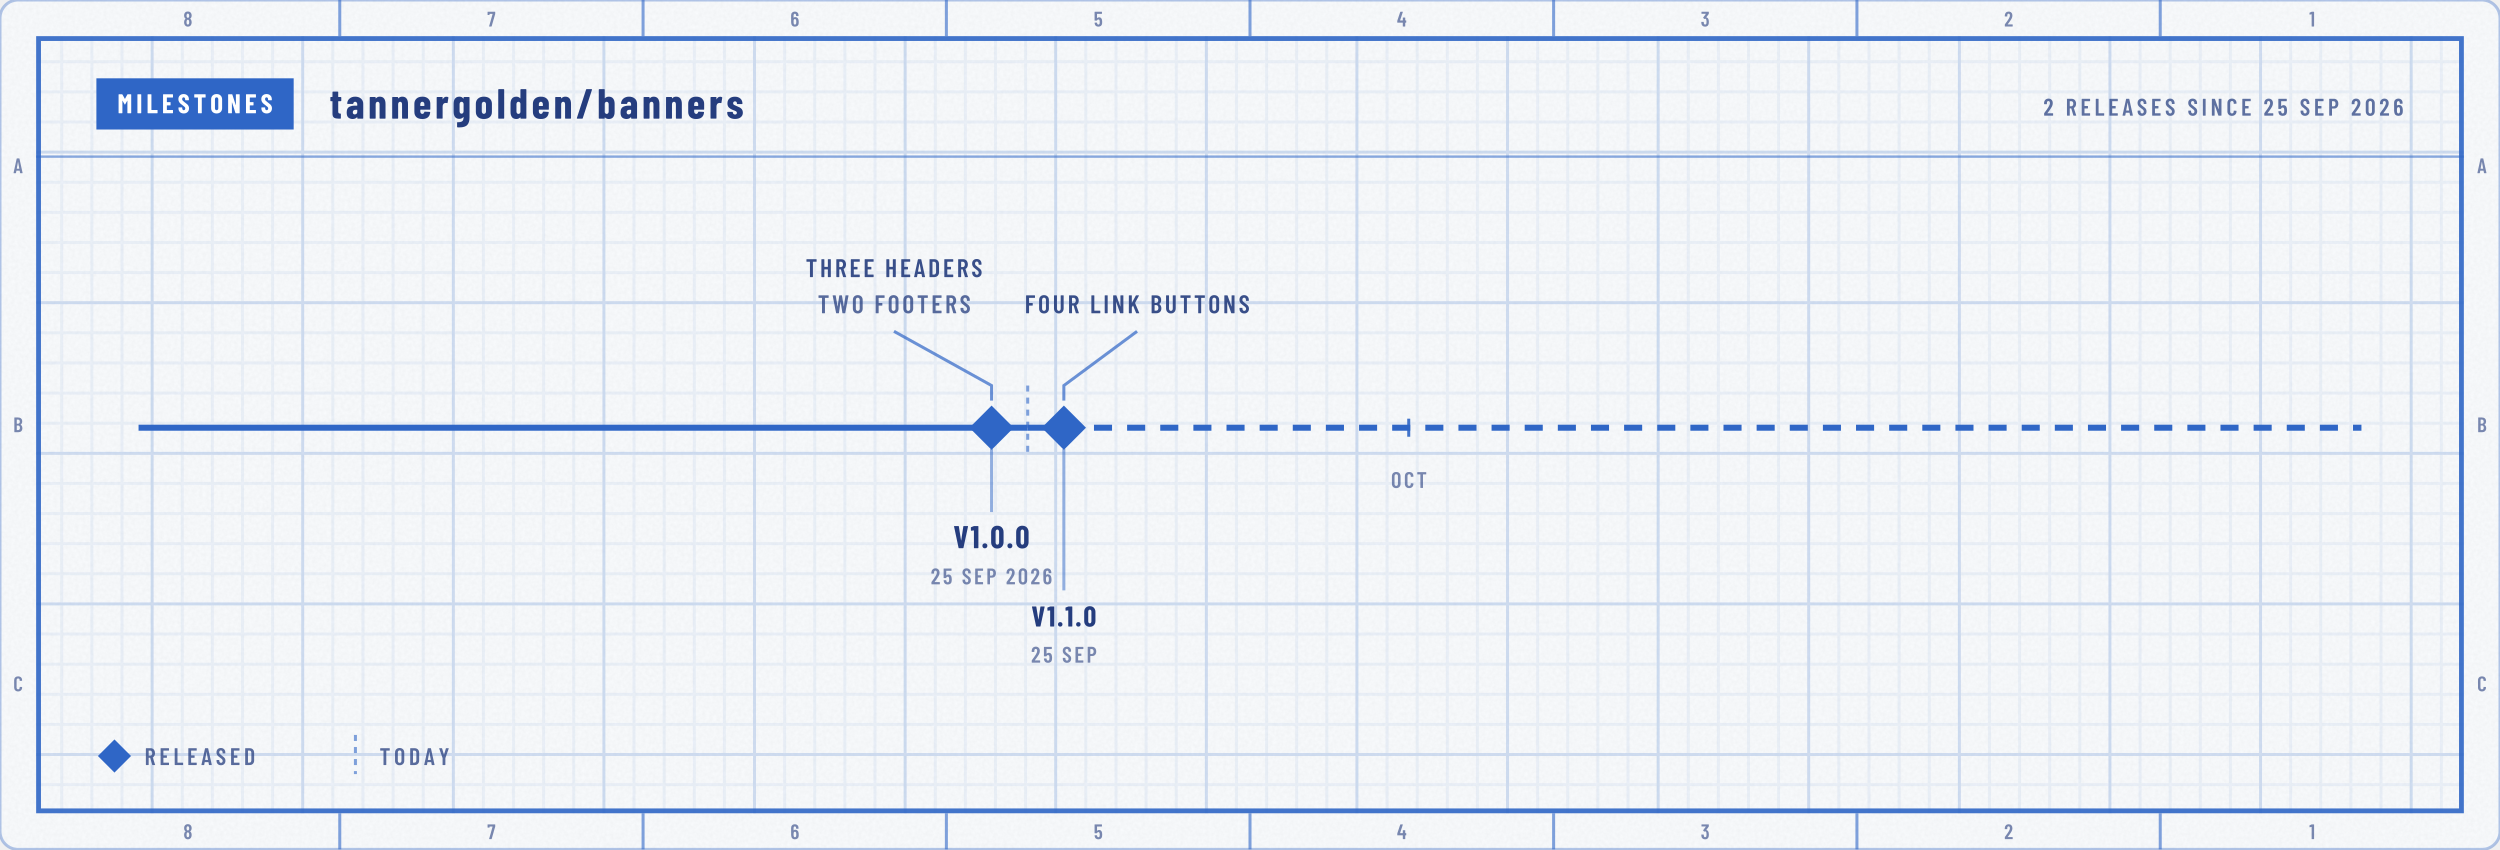
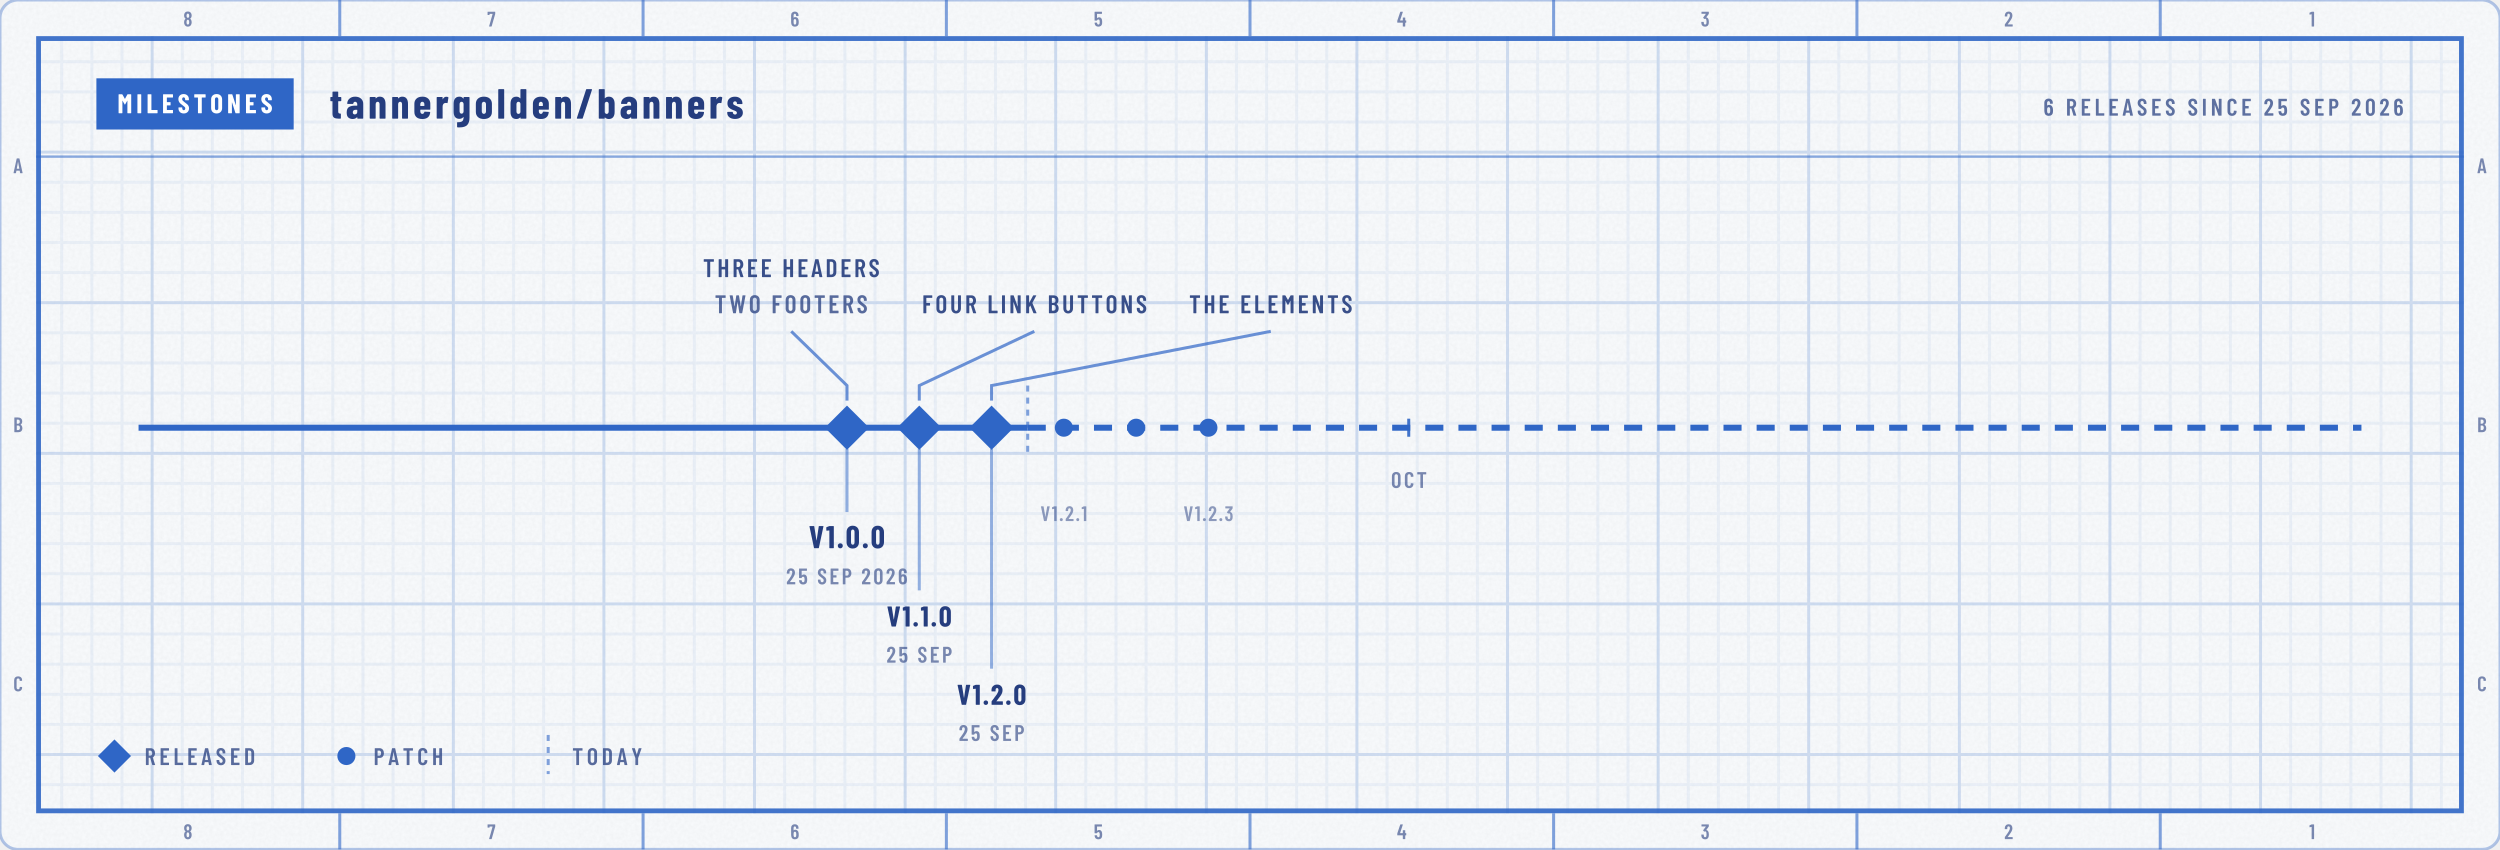
<svg xmlns="http://www.w3.org/2000/svg" width="830" height="282" viewBox="0 0 830 282" role="img" aria-labelledby="t d">
  <defs>
    <clipPath id="kc1">
      <rect x="0" y="0" width="830" height="282" rx="6" />
    </clipPath>
    <filter id="kn2" x="0" y="0" width="100%" height="100%">
      <feTurbulence type="fractalNoise" baseFrequency=".85" numOctaves="2" stitchTiles="stitch" />
      <feColorMatrix values="0 0 0 0 0 0 0 0 0 0 0 0 0 0 0 0 0 0 0.035 0" />
    </filter>
    <pattern id="kp3" width="10" height="10" patternUnits="userSpaceOnUse">
      <path d="M10 .5H.5V10" fill="none" stroke="#2F66C6" stroke-opacity="0.07" />
    </pattern>
    <pattern id="kp4" width="50" height="50" patternUnits="userSpaceOnUse">
      <path d="M50 .5H.5V50" fill="none" stroke="#2F66C6" stroke-opacity="0.14" />
    </pattern>
    <clipPath id="kc5">
      <rect x="12" y="12" width="806" height="258" />
    </clipPath>
+     <path id="m46" d="M35 69Q35 100 55 120Q75 140 106 140Q137 140 156 120Q176 100 176 69Q176 38 156 18Q136 -2 106 -2Q75 -2 55 18Q35 38 35 69Z" />
    <path id="m48" d="M38 183V517Q38 604 89 658Q140 711 224 711Q309 711 360 658Q412 604 412 517V183Q412 96 360 42Q309 -11 224 -11Q140 -11 89 42Q38 96 38 183ZM296 176V524Q296 563 276 586Q257 610 224 610Q192 610 173 586Q154 563 154 524V176Q154 137 173 114Q192 90 224 90Q257 90 276 114Q296 137 296 176Z" />
    <path id="m49" d="M122 700H218Q223 700 226 696Q230 693 230 688V12Q230 7 226 4Q223 0 218 0H126Q121 0 118 4Q114 7 114 12V576Q114 578 112 580Q111 582 109 581L27 565H24Q13 565 13 576L10 643Q10 653 18 657L107 697Q114 700 122 700Z" />
    <path id="m50" d="M173 100H392Q397 100 400 96Q404 93 404 88V12Q404 7 400 4Q397 0 392 0H43Q38 0 34 4Q31 7 31 12V92Q31 101 36 107L75 160Q114 212 152 266Q189 320 215 363Q273 459 273 522Q273 562 256 585Q238 608 209 608Q180 608 163 586Q146 563 147 526V487Q147 482 144 478Q140 475 135 475H41Q36 475 32 478Q29 482 29 487V530Q33 610 84 659Q134 708 214 708Q293 708 342 656Q390 605 390 521Q390 471 373 422Q356 373 319 317Q294 277 260 229Q225 181 214 166Q184 126 170 106Q168 104 169 102Q170 100 173 100Z" />
    <path id="m51" d="M387 218Q387 169 380 134Q368 66 326 29Q283 -8 210 -8Q134 -8 86 32Q38 73 32 143Q30 165 28 207Q28 219 40 219H132Q144 219 144 207Q146 173 148 156Q153 125 169 108Q185 92 210 92Q234 92 250 108Q266 123 271 152Q276 182 276 230Q276 281 269 315Q263 341 248 355Q233 369 210 369Q195 369 183 360Q177 356 174 356Q172 356 166 360L119 408Q115 412 115 417Q115 421 118 425L243 595Q245 597 244 599Q242 601 239 601H49Q44 601 40 604Q37 608 37 613V688Q37 693 40 696Q44 700 49 700H373Q378 700 382 696Q385 693 385 688V609Q385 602 380 594L266 438Q262 432 268 431Q309 426 338 392Q368 358 378 307Q387 267 387 218Z" />
    <path id="m52" d="M443 275V194Q443 189 440 186Q436 182 431 182H401Q396 182 396 177V12Q396 7 392 4Q389 0 384 0H292Q287 0 284 4Q280 7 280 12V177Q280 182 275 182H29Q24 182 20 186Q17 189 17 194V259Q17 268 19 274L158 690Q161 700 171 700H271Q277 700 280 696Q283 693 281 686L153 293Q152 287 157 287H275Q280 287 280 292V412Q280 417 284 420Q287 424 292 424H384Q389 424 392 420Q396 417 396 412V292Q396 287 401 287H431Q436 287 440 284Q443 280 443 275Z" />
    <path id="m53" d="M400 216Q400 175 396 146Q391 72 344 32Q297 -8 219 -8Q145 -8 99 30Q53 68 43 144L40 172Q40 184 52 184H144Q156 184 157 172Q157 166 159 154Q171 92 219 92Q244 92 260 108Q275 124 280 153Q284 178 284 217Q284 254 278 281Q273 307 258 322Q242 336 219 336Q171 336 157 290Q154 279 144 279H51Q46 279 42 282Q39 286 39 291V688Q39 693 42 696Q46 700 51 700H377Q382 700 386 696Q389 693 389 688V612Q389 607 386 604Q382 600 377 600H160Q155 600 155 595V400Q155 397 157 396Q159 396 161 398Q178 416 202 426Q227 437 254 437Q314 437 350 398Q387 360 394 290Q400 259 400 216Z" />
    <path id="m54" d="M401 216Q401 193 399 151Q394 75 346 34Q299 -8 221 -8Q147 -8 101 30Q55 69 46 144Q40 171 40 207L39 532Q39 613 88 660Q138 708 219 708Q295 708 343 660Q391 612 391 532V507Q391 502 388 498Q384 495 379 495H287Q282 495 278 498Q275 502 275 507V526Q275 560 258 582Q242 605 219 605Q191 605 174 583Q156 561 156 526V423Q156 420 158 419Q160 418 162 420Q191 447 234 447Q303 447 346 403Q389 359 396 286Q401 253 401 216ZM284 224Q284 250 279 295Q267 353 220 353Q196 353 180 338Q165 322 160 292Q156 257 156 224Q156 195 159 157Q164 125 180 108Q195 91 220 91Q245 91 260 109Q276 127 281 160Q284 196 284 224Z" />
    <path id="m55" d="M90 13 255 594Q257 600 251 600H116Q111 600 111 595V559Q111 554 108 550Q104 547 99 547H28Q23 547 20 550Q16 554 16 559L17 688Q17 693 20 696Q24 700 29 700H368Q373 700 376 696Q380 693 380 688V607Q380 603 378 593L211 10Q208 0 197 0H100Q87 0 90 13Z" />
    <path id="m56" d="M325 364Q358 345 375 306Q396 259 396 200Q396 147 380 107Q360 53 318 22Q275 -8 216 -8Q158 -8 116 22Q73 52 53 106Q38 148 38 200Q38 259 56 301Q71 341 109 363Q113 366 109 369Q76 390 58 427Q38 470 38 523Q38 581 58 620Q78 664 120 688Q161 712 216 712Q270 712 312 688Q353 665 374 621Q396 579 396 523Q396 471 376 429Q358 392 325 371Q319 367 325 364ZM159 559Q152 541 152 513Q152 483 162 456Q169 435 183 423Q197 411 216 411Q237 411 252 424Q266 436 273 459Q281 483 281 513Q281 547 271 568Q264 589 250 600Q236 612 216 612Q198 612 184 602Q171 591 164 573ZM281 206Q281 244 272 271Q266 295 252 308Q237 322 216 322Q195 322 180 308Q166 294 160 268Q152 242 152 208Q152 177 158 151Q163 123 178 108Q194 92 216 92Q239 92 255 108Q271 124 276 153Q281 180 281 206Z" />
    <path id="m65" d="M325 11 306 116Q306 121 300 121H154Q148 121 148 116L129 11Q128 0 116 0H25Q11 0 14 13L162 689Q164 700 175 700H281Q292 700 294 689L442 13V9Q442 0 431 0H338Q326 0 325 11ZM171 212H282Q288 212 287 217L229 533Q228 536 226 536Q224 536 223 533L166 217Q165 212 171 212Z" />
    <path id="m66" d="M242 0H66Q61 0 58 4Q54 7 54 12V688Q54 693 58 696Q61 700 66 700H224Q319 700 373 652Q427 604 427 512Q427 409 354 365Q349 362 352 359Q391 334 413 292Q435 250 435 192Q435 100 382 50Q328 0 242 0ZM170 595V409Q170 404 175 404H226Q267 404 290 429Q313 454 313 500Q313 548 290 574Q267 600 226 600H175Q170 600 170 595ZM319 208Q319 260 296 290Q273 319 233 319H175Q170 319 170 314V106Q170 101 175 101H233Q273 101 296 129Q319 157 319 208Z" />
    <path id="m67" d="M42 180V521Q42 607 94 658Q145 708 230 708Q316 708 368 658Q420 607 420 521V509Q420 504 416 500Q413 496 408 496L315 492Q303 492 303 504V529Q303 564 283 586Q263 608 230 608Q198 608 178 586Q158 564 158 529V171Q158 136 178 114Q198 92 230 92Q263 92 283 114Q303 136 303 171V196Q303 201 306 204Q310 208 315 208L408 204Q413 204 416 200Q420 197 420 192V180Q420 95 368 44Q316 -8 230 -8Q145 -8 94 44Q42 95 42 180Z" />
    <path id="m68" d="M54 12V688Q54 693 58 696Q61 700 66 700H237Q323 700 374 648Q426 596 426 509V191Q426 104 374 52Q323 0 237 0H66Q61 0 58 4Q54 7 54 12ZM175 100 235 101Q268 101 288 128Q309 154 310 198V502Q310 547 290 574Q269 600 234 600H175Q170 600 170 595V105Q170 100 175 100Z" />
    <path id="m69" d="M391 600H175Q170 600 170 595V406Q170 401 175 401H303Q308 401 312 398Q315 394 315 389V312Q315 307 312 304Q308 300 303 300H175Q170 300 170 295V105Q170 100 175 100H391Q396 100 400 96Q403 93 403 88V12Q403 7 400 4Q396 0 391 0H66Q61 0 58 4Q54 7 54 12V688Q54 693 58 696Q61 700 66 700H391Q396 700 400 696Q403 693 403 688V612Q403 607 400 604Q396 600 391 600Z" />
    <path id="m70" d="M390 600H175Q170 600 170 595V406Q170 401 175 401H302Q307 401 310 398Q314 394 314 389V312Q314 307 310 304Q307 300 302 300H175Q170 300 170 295V12Q170 7 166 4Q163 0 158 0H66Q61 0 58 4Q54 7 54 12V688Q54 693 58 696Q61 700 66 700H390Q395 700 398 696Q402 693 402 688V612Q402 607 398 604Q395 600 390 600Z" />
    <path id="m72" d="M319 700H411Q416 700 420 696Q423 693 423 688V12Q423 7 420 4Q416 0 411 0H319Q314 0 310 4Q307 7 307 12V295Q307 300 302 300H175Q170 300 170 295V12Q170 7 166 4Q163 0 158 0H66Q61 0 58 4Q54 7 54 12V688Q54 693 58 696Q61 700 66 700H158Q163 700 166 696Q170 693 170 688V406Q170 401 175 401H302Q307 401 307 406V688Q307 693 310 696Q314 700 319 700Z" />
    <path id="m73" d="M54 12V688Q54 693 58 696Q61 700 66 700H158Q163 700 166 696Q170 693 170 688V12Q170 7 166 4Q163 0 158 0H66Q61 0 58 4Q54 7 54 12Z" />
    <path id="m75" d="M54 12V688Q54 693 58 696Q61 700 66 700H158Q163 700 166 696Q170 693 170 688V412Q170 408 172 408Q174 407 176 410L326 691Q331 700 341 700H440Q447 700 449 696Q451 692 448 686L298 405Q297 401 297 399L459 14Q460 12 460 8Q460 0 450 0H351Q340 0 337 9L219 298Q218 301 216 300Q214 300 212 298L172 231Q170 227 170 225V12Q170 7 166 4Q163 0 158 0H66Q61 0 58 4Q54 7 54 12Z" />
    <path id="m76" d="M54 12V688Q54 693 58 696Q61 700 66 700H158Q163 700 166 696Q170 693 170 688V105Q170 100 175 100H391Q396 100 400 96Q403 93 403 88V12Q403 7 400 4Q396 0 391 0H66Q61 0 58 4Q54 7 54 12Z" />
+     <path id="m77" d="M383 700H475Q480 700 484 696Q487 693 487 688V12Q487 7 484 4Q480 0 475 0H383Q378 0 374 4Q371 7 371 12V484Q371 488 369 488Q367 488 365 485L278 327Q273 319 269 319Q265 319 260 327L173 485Q171 488 169 488Q167 488 167 484V12Q167 7 164 4Q160 0 155 0H63Q58 0 54 4Q51 7 51 12V688Q51 693 54 696Q58 700 63 700H155Q165 700 170 692L267 521Q270 517 273 521L368 692Q373 700 383 700Z" />
    <path id="m78" d="M350 700H441Q446 700 450 696Q453 693 453 688V12Q453 7 450 4Q446 0 441 0H336Q326 0 323 10L174 434Q173 437 170 436Q168 436 168 433L169 12Q169 7 166 4Q162 0 157 0H66Q61 0 58 4Q54 7 54 12V688Q54 693 58 696Q61 700 66 700H169Q179 700 182 690L332 269Q333 266 336 266Q338 267 338 270V688Q338 693 342 696Q345 700 350 700Z" />
    <path id="m79" d="M42 182V518Q42 604 94 656Q147 708 233 708Q319 708 372 656Q425 604 425 518V182Q425 96 372 44Q319 -8 233 -8Q147 -8 94 44Q42 96 42 182ZM309 177V523Q309 561 288 584Q267 608 233 608Q199 608 178 584Q158 561 158 523V177Q158 139 178 116Q199 92 233 92Q267 92 288 116Q309 139 309 177Z" />
    <path id="m80" d="M432 495Q432 405 384 350Q337 295 259 295H174Q169 295 169 290V12Q169 7 166 4Q162 0 157 0H65Q60 0 56 4Q53 7 53 12V689Q53 694 56 698Q60 701 65 701H253Q306 701 346 675Q387 649 410 602Q432 555 432 495ZM316 492Q316 542 294 572Q271 601 234 601H174Q169 601 169 596V391Q169 386 174 386H234Q271 386 294 414Q316 443 316 492Z" />
    <path id="m82" d="M318 10 233 297Q231 301 228 301H175Q170 301 170 296V12Q170 7 166 4Q163 0 158 0H66Q61 0 58 4Q54 7 54 12V688Q54 693 58 696Q61 700 66 700H254Q307 700 348 674Q388 649 410 602Q433 556 433 496Q433 434 409 389Q385 344 342 321Q338 320 339 315L437 14Q438 12 438 9Q438 0 427 0H331Q321 0 318 10ZM170 595V396Q170 391 175 391H236Q272 391 294 419Q317 447 317 495Q317 543 294 572Q272 600 236 600H175Q170 600 170 595Z" />
    <path id="m83" d="M34 173V199Q34 204 38 208Q41 211 46 211H137Q142 211 146 208Q149 204 149 199V179Q149 140 168 116Q188 92 219 92Q250 92 270 114Q290 137 290 174Q290 200 279 219Q268 238 248 255Q228 272 184 304Q134 340 104 368Q73 396 52 436Q32 475 32 527Q32 610 82 659Q132 708 214 708Q297 708 348 656Q399 605 399 520V496Q399 491 396 488Q392 484 387 484H297Q292 484 288 488Q285 491 285 496V522Q285 561 266 584Q246 608 214 608Q184 608 165 586Q146 565 146 527Q146 491 166 466Q187 441 247 397Q308 352 339 324Q370 295 387 261Q404 227 404 180Q404 95 353 44Q302 -8 219 -8Q136 -8 85 42Q34 92 34 173Z" />
    <path id="m84" d="M425 688V612Q425 607 422 604Q418 600 413 600H286Q281 600 281 595V12Q281 7 278 4Q274 0 269 0H177Q172 0 168 4Q165 7 165 12V595Q165 600 160 600H40Q35 600 32 604Q28 607 28 612V688Q28 693 32 696Q35 700 40 700H413Q418 700 422 696Q425 693 425 688Z" />
    <path id="m85" d="M50 194V688Q50 693 54 696Q57 700 62 700H154Q159 700 162 696Q166 693 166 688V182Q166 142 186 117Q206 92 239 92Q272 92 292 117Q312 142 312 182V688Q312 693 316 696Q319 700 324 700H416Q421 700 424 696Q428 693 428 688V194Q428 103 376 48Q324 -8 239 -8Q153 -8 102 48Q50 103 50 194Z" />
+     <path id="m86" d="M171 11 28 687 27 691Q27 700 38 700H139Q151 700 152 689L235 208Q236 205 238 205Q240 205 241 208L322 689Q323 700 335 700H433Q446 700 443 687L299 11Q297 0 286 0H184Q173 0 171 11Z" />
    <path id="m87" d="M157 11 24 687 23 691Q23 700 34 700H130Q142 700 143 689L213 272Q214 269 216 269Q218 269 219 272L282 689Q283 700 295 700H375Q387 700 388 689L456 272Q457 269 459 269Q461 269 462 272L525 689Q526 700 538 700H631Q644 700 642 687L515 11Q514 0 502 0H417Q405 0 404 11L337 436Q336 440 334 440Q332 440 331 436L269 11Q268 0 256 0H170Q158 0 157 11Z" />
    <path id="m89" d="M170 13V286L169 292L30 686Q29 688 29 691Q29 700 40 700H136Q147 700 150 690L225 433Q226 430 228 430Q230 430 231 433L306 690Q309 700 320 700H416Q422 700 425 696Q428 693 426 686L287 292L286 286V13Q286 8 282 4Q279 1 274 1H182Q177 1 174 4Q170 8 170 13Z" />
    <path id="n46" d="M33 75Q33 110 55 132Q77 154 112 154Q147 154 169 132Q191 110 191 75Q191 41 168 18Q146 -4 112 -4Q78 -4 56 18Q33 41 33 75Z" />
    <path id="n47" d="M18 14 237 690Q240 700 250 700H367Q373 700 376 696Q379 693 377 686L158 10Q155 0 145 0H28Q22 0 19 4Q16 7 18 14Z" />
    <path id="n48" d="M30 191V509Q30 600 84 656Q138 711 226 711Q284 711 329 686Q374 661 398 615Q423 569 423 509V191Q423 131 398 85Q374 39 329 14Q284 -11 226 -11Q138 -11 84 44Q30 100 30 191ZM282 183V517Q282 550 266 570Q251 590 226 590Q201 590 186 570Q171 550 171 517V183Q171 150 186 130Q201 110 226 110Q251 110 266 130Q282 150 282 183Z" />
    <path id="n49" d="M115 700H236Q241 700 244 696Q248 693 248 688V12Q248 7 244 4Q241 0 236 0H119Q114 0 110 4Q107 7 107 12V558Q107 562 102 562L25 553H23Q12 553 12 564L9 650Q9 660 18 664L100 697Q108 700 115 700Z" />
+     <path id="n50" d="M200 121H409Q414 121 418 118Q421 114 421 109V12Q421 7 418 4Q414 0 409 0H39Q34 0 30 4Q27 7 27 12V113Q27 122 32 128Q72 181 88 200Q176 313 213 371Q267 457 267 516Q267 550 254 568Q240 587 217 587Q194 587 180 568Q166 550 167 521V480Q167 475 164 472Q160 468 155 468H36Q31 468 28 472Q24 475 24 480V527Q28 609 83 658Q138 708 223 708Q307 708 358 655Q410 602 410 515Q410 463 394 416Q377 369 340 315Q312 274 244 187L197 127Q195 125 196 123Q197 121 200 121Z" />
    <path id="n69" d="M399 579H190Q185 579 185 574V416Q185 411 190 411H310Q315 411 318 408Q322 404 322 399V302Q322 297 318 294Q315 290 310 290H190Q185 290 185 285V126Q185 121 190 121H399Q404 121 408 118Q411 114 411 109V12Q411 7 408 4Q404 0 399 0H56Q51 0 48 4Q44 7 44 12V688Q44 693 48 696Q51 700 56 700H399Q404 700 408 696Q411 693 411 688V591Q411 586 408 582Q404 579 399 579Z" />
    <path id="n73" d="M44 12V688Q44 693 48 696Q51 700 56 700H173Q178 700 182 696Q185 693 185 688V12Q185 7 182 4Q178 0 173 0H56Q51 0 48 4Q44 7 44 12Z" />
    <path id="n76" d="M44 12V688Q44 693 48 696Q51 700 56 700H173Q178 700 182 696Q185 693 185 688V126Q185 121 190 121H400Q405 121 408 118Q412 114 412 109V12Q412 7 408 4Q405 0 400 0H56Q51 0 48 4Q44 7 44 12Z" />
    <path id="n77" d="M379 700H495Q500 700 504 696Q507 693 507 688V12Q507 7 504 4Q500 0 495 0H378Q373 0 370 4Q366 7 366 12V461Q366 465 364 465Q362 465 360 462L282 324Q277 316 274 316Q271 316 266 324L188 462Q186 465 184 465Q182 465 182 461V12Q182 7 178 4Q175 0 170 0H53Q48 0 44 4Q41 7 41 12V688Q41 693 44 696Q48 700 53 700H168Q178 700 183 692L272 533Q275 529 278 533L364 692Q368 700 379 700Z" />
    <path id="n78" d="M342 700H458Q463 700 466 696Q470 693 470 688V12Q470 7 466 4Q463 0 458 0H326Q316 0 313 10L189 397Q188 400 186 400Q183 399 183 396L184 12Q184 7 180 4Q177 0 172 0H56Q51 0 48 4Q44 7 44 12V688Q44 693 48 696Q51 700 56 700H187Q197 700 200 690L325 303Q326 300 328 300Q331 301 331 304L330 688Q330 693 334 696Q337 700 342 700Z" />
    <path id="n79" d="M34 190V510Q34 600 89 654Q144 708 236 708Q328 708 384 654Q439 600 439 510V190Q439 100 384 46Q328 -8 236 -8Q144 -8 89 46Q34 100 34 190ZM298 184V516Q298 548 281 568Q264 587 236 587Q208 587 192 568Q175 548 175 516V184Q175 152 192 132Q208 113 236 113Q264 113 281 132Q298 152 298 184Z" />
    <path id="n83" d="M30 175V204Q30 209 34 212Q37 216 42 216H157Q162 216 166 212Q169 209 169 204V182Q169 151 185 132Q201 113 225 113Q249 113 265 131Q281 149 281 178Q281 208 261 230Q241 251 183 293Q133 329 102 357Q71 385 49 426Q27 467 27 521Q27 606 80 657Q133 708 220 708Q308 708 362 655Q415 602 415 516V492Q415 487 412 484Q408 480 403 480H288Q283 480 280 484Q276 487 276 492V519Q276 550 260 568Q245 587 220 587Q196 587 181 570Q166 552 166 521Q166 491 185 468Q204 445 260 404Q322 358 354 330Q385 301 402 266Q420 232 420 184Q420 96 366 44Q312 -8 224 -8Q166 -8 122 15Q78 38 54 80Q30 121 30 175Z" />
    <path id="n84" d="M444 688V591Q444 586 440 582Q437 579 432 579H307Q302 579 302 574V12Q302 7 298 4Q295 0 290 0H173Q168 0 164 4Q161 7 161 12V574Q161 579 156 579H36Q31 579 28 582Q24 586 24 591V688Q24 693 28 696Q31 700 36 700H432Q437 700 440 696Q444 693 444 688Z" />
    <path id="n86" d="M166 11 23 687 22 691Q22 700 33 700H162Q174 700 175 689L244 249Q245 245 247 245Q249 245 250 249L317 689Q318 700 330 700H455Q468 700 465 687L321 11Q319 0 308 0H179Q168 0 166 11Z" />
    <path id="n97" d="M415 355V12Q415 7 412 4Q408 0 403 0H286Q281 0 278 4Q274 7 274 12V34Q274 37 272 38Q270 39 268 36Q235 -6 166 -8Q108 -8 66 24Q23 56 23 146Q23 239 74 274Q126 309 223 309H269Q274 309 274 314V339Q274 366 260 384Q245 401 223 401Q206 401 194 390Q183 380 180 361Q179 349 167 349L47 350Q35 350 35 362Q40 435 92 478Q144 522 224 522Q309 522 362 476Q415 430 415 355ZM274 158V205Q274 210 269 210H228Q201 210 184 194Q168 179 168 152Q168 127 180 114Q193 101 214 101Q237 101 256 116Q274 132 274 158Z" />
    <path id="n98" d="M414 354V160Q414 81 379 36Q344 -8 275 -8Q219 -8 185 30Q183 32 181 32Q179 31 179 28V12Q179 7 176 4Q172 0 167 0H50Q45 0 42 4Q38 7 38 12V688Q38 693 42 696Q45 700 50 700H167Q172 700 176 696Q179 693 179 688V485Q179 483 181 483Q185 483 189 488Q223 522 275 522Q343 522 378 478Q414 435 414 354ZM226 401Q208 401 195 389Q182 377 179 357V157Q182 137 195 125Q208 113 226 113Q247 113 260 129Q273 145 273 170V344Q273 369 260 385Q247 401 226 401Z" />
    <path id="n100" d="M278 700H395Q400 700 404 696Q407 693 407 688V12Q407 7 404 4Q400 0 395 0H278Q273 0 270 4Q266 7 266 12V28Q266 31 264 32Q262 32 260 30Q226 -8 170 -8Q101 -8 66 36Q31 81 31 160V354Q31 435 66 478Q102 522 170 522Q192 522 216 514Q240 505 260 483Q262 481 264 482Q266 482 266 485V688Q266 693 270 696Q273 700 278 700ZM266 157V357Q263 377 250 389Q237 401 219 401Q198 401 185 385Q172 369 172 344V170Q172 145 185 129Q198 113 219 113Q237 113 250 125Q263 137 266 157Z" />
    <path id="n101" d="M397 213H177Q172 213 172 208V171Q172 146 186 130Q199 113 220 113Q239 113 251 126Q263 138 267 157Q270 167 280 167L395 161Q400 161 404 158Q407 154 406 148Q399 71 352 32Q306 -8 220 -8Q131 -8 81 36Q31 81 31 160V354Q31 430 82 476Q132 522 220 522Q308 522 358 476Q409 430 409 354V225Q409 220 406 216Q402 213 397 213ZM172 344V305Q172 300 177 300H263Q268 300 268 305V344Q268 369 254 385Q241 401 220 401Q199 401 186 385Q172 369 172 344Z" />
    <path id="n103" d="M279 514H396Q401 514 404 510Q408 507 408 502V24Q408 -87 356 -147Q303 -207 167 -207Q140 -207 125 -206Q113 -205 113 -193V-95Q113 -82 126 -84Q185 -86 216 -72Q246 -59 256 -32Q267 -5 267 39Q267 42 265 42Q263 42 261 39Q243 15 218 6Q192 -4 168 -4Q99 -4 65 40Q31 85 31 164V354Q31 435 66 478Q100 522 168 522Q229 522 261 477Q263 474 265 475Q267 476 267 479V502Q267 507 270 510Q274 514 279 514ZM267 175V344Q267 369 254 385Q240 401 219 401Q198 401 185 385Q172 369 172 344V175Q172 150 185 134Q198 118 219 118Q240 118 254 134Q267 150 267 175Z" />
    <path id="n108" d="M34 12V688Q34 693 38 696Q41 700 46 700H163Q168 700 172 696Q175 693 175 688V12Q175 7 172 4Q168 0 163 0H46Q41 0 38 4Q34 7 34 12Z" />
    <path id="n110" d="M413 351V12Q413 7 410 4Q406 0 401 0H284Q279 0 276 4Q272 7 272 12V340Q272 369 260 385Q249 401 227 401Q204 401 192 384Q179 368 179 338V12Q179 7 176 4Q172 0 167 0H50Q45 0 42 4Q38 7 38 12V502Q38 507 42 510Q45 514 50 514H167Q172 514 176 510Q179 507 179 502V483Q179 480 182 480Q184 480 188 484Q220 522 277 522Q345 522 379 477Q413 432 413 351Z" />
    <path id="n111" d="M31 160V354Q31 430 82 476Q133 522 221 522Q310 522 361 476Q412 430 412 354V160Q412 82 362 37Q311 -8 221 -8Q132 -8 82 37Q31 82 31 160ZM271 171V344Q271 369 257 385Q243 401 221 401Q199 401 186 385Q172 369 172 344V171Q172 146 186 130Q199 114 221 114Q243 114 257 130Q271 146 271 171Z" />
    <path id="n114" d="M310 510Q318 505 316 495L297 378Q296 367 283 370Q272 374 256 374Q241 374 230 370Q207 366 193 342Q179 319 179 288V13Q179 8 176 4Q172 1 167 1H50Q45 1 42 4Q38 8 38 13V502Q38 507 42 510Q45 514 50 514H167Q172 514 176 510Q179 507 179 502V463Q179 459 180 458Q182 458 184 461Q211 520 268 520Q295 520 310 510Z" />
    <path id="n115" d="M24 142V149Q24 154 28 158Q31 161 36 161H146Q151 161 154 158Q158 154 158 149V146Q158 125 173 112Q188 98 210 98Q230 98 242 110Q253 121 253 139Q253 161 234 174Q215 186 192 194Q168 203 159 206Q104 226 66 262Q29 297 29 364Q29 437 77 479Q125 521 205 521Q288 521 336 477Q385 433 385 358Q385 353 382 350Q378 346 373 346H266Q261 346 258 350Q254 353 254 358V366Q254 386 242 398Q229 411 209 411Q188 411 176 398Q164 384 164 366Q164 342 184 328Q205 315 247 299Q290 283 320 266Q351 250 373 220Q395 189 395 143Q395 74 344 34Q294 -7 210 -7Q125 -7 74 34Q24 74 24 142Z" />
    <path id="n116" d="M260 415H204Q199 415 199 410V172Q199 143 210 132Q221 121 243 122H250Q255 122 258 118Q262 115 262 110V12Q262 7 258 4Q255 0 250 0H210Q137 0 100 24Q63 49 63 118V410Q63 415 58 415H25Q20 415 16 418Q13 422 13 427V502Q13 507 16 510Q20 514 25 514H58Q63 514 63 519V630Q63 635 66 638Q70 642 75 642H187Q192 642 196 638Q199 635 199 630V519Q199 514 204 514H260Q265 514 268 510Q272 507 272 502V427Q272 422 268 418Q265 415 260 415Z" />
  </defs>
  <rect y="0" width="830" height="282" rx="6" fill="#FFFFFF" stroke="#2F66C6" stroke-opacity=".35" />
  <rect y="0" width="830" height="282" rx="6" fill="#2F66C6" fill-opacity=".03" />
  <rect y="0" width="830" height="282" clip-path="url(#kc1)" filter="url(#kn2)" />
  <g clip-path="url(#kc5)">
    <rect y="0" width="830" height="282" fill="url(#kp3)" />
    <rect y="0" width="830" height="282" fill="url(#kp4)" />
  </g>
  <rect x="12.8" y="12.8" width="804.4" height="256.4" fill="none" stroke="#2F66C6" stroke-opacity="0.9" stroke-width="1.6" />
  <path d="M112.8 0V12M112.8 270V282M213.5 0V12M213.5 270V282M314.2 0V12M314.2 270V282M415 0V12M415 270V282M515.8 0V12M515.8 270V282M616.5 0V12M616.5 270V282M717.2 0V12M717.2 270V282" stroke="#2F66C6" stroke-opacity="0.6" />
  <g transform="scale(0.007 -0.007)" fill="#253D7E" fill-opacity="0.6">
    <use href="#m56" x="8694" y="-1257" />
    <use href="#m56" x="8694" y="-39800" />
    <use href="#m55" x="23108" y="-1257" />
    <use href="#m55" x="23108" y="-39800" />
    <use href="#m54" x="37482" y="-1257" />
    <use href="#m54" x="37482" y="-39800" />
    <use href="#m53" x="51875" y="-1257" />
    <use href="#m53" x="51875" y="-39800" />
    <use href="#m52" x="66253" y="-1257" />
    <use href="#m52" x="66253" y="-39800" />
    <use href="#m51" x="80662" y="-1257" />
    <use href="#m51" x="80662" y="-39800" />
    <use href="#m50" x="95055" y="-1257" />
    <use href="#m50" x="95055" y="-39800" />
    <use href="#m49" x="109524" y="-1257" />
    <use href="#m49" x="109524" y="-39800" />
    <use href="#m65" x="629" y="-8214" />
    <use href="#m65" x="117486" y="-8214" />
    <use href="#m66" x="626" y="-20500" />
    <use href="#m66" x="117483" y="-20500" />
    <use href="#m67" x="629" y="-32786" />
    <use href="#m67" x="117486" y="-32786" />
  </g>
  <rect x="32" y="26" width="65.5" height="17" fill="#2F66C6" />
  <g transform="translate(39 37.6) scale(0.009 -0.009)" fill="#FFFFFF">
    <use href="#n77" x="0" />
    <use href="#n73" x="692" />
    <use href="#n76" x="1067" />
    <use href="#n69" x="1637" />
    <use href="#n83" x="2220" />
    <use href="#n84" x="2808" />
    <use href="#n79" x="3421" />
    <use href="#n78" x="4038" />
    <use href="#n69" x="4697" />
    <use href="#n83" x="5279" />
  </g>
  <g transform="translate(109.5 39.4) scale(0.014 -0.014)" fill="#253D7E">
    <use href="#n116" x="0" />
    <use href="#n97" x="377" />
    <use href="#n110" x="908" />
    <use href="#n110" x="1441" />
    <use href="#n101" x="1974" />
    <use href="#n114" x="2496" />
    <use href="#n103" x="2905" />
    <use href="#n111" x="3432" />
    <use href="#n108" x="3960" />
    <use href="#n100" x="4254" />
    <use href="#n101" x="4785" />
    <use href="#n110" x="5307" />
    <use href="#n47" x="5840" />
    <use href="#n98" x="6340" />
    <use href="#n97" x="6871" />
    <use href="#n110" x="7403" />
    <use href="#n110" x="7935" />
    <use href="#n101" x="8468" />
    <use href="#n114" x="8990" />
    <use href="#n115" x="9400" />
  </g>
  <g transform="translate(678.4 38.4) scale(0.008 -0.008)" fill="#253D7E" fill-opacity="0.72">
-     <use href="#m50" x="0" />
-     <use href="#m82" x="925" />
-     <use href="#m69" x="1536" />
-     <use href="#m76" x="2121" />
-     <use href="#m69" x="2686" />
-     <use href="#m65" x="3271" />
-     <use href="#m83" x="3877" />
-     <use href="#m69" x="4461" />
-     <use href="#m83" x="5046" />
-     <use href="#m83" x="5980" />
-     <use href="#m73" x="6564" />
-     <use href="#m78" x="6938" />
-     <use href="#m67" x="7595" />
-     <use href="#m69" x="8202" />
-     <use href="#m50" x="9137" />
-     <use href="#m53" x="9712" />
-     <use href="#m83" x="10640" />
-     <use href="#m69" x="11224" />
-     <use href="#m80" x="11809" />
-     <use href="#m50" x="12766" />
-     <use href="#m48" x="13341" />
-     <use href="#m50" x="13941" />
-     <use href="#m54" x="14516" />
+     <use href="#m54" x="0" />
+     <use href="#m82" x="929" />
+     <use href="#m69" x="1540" />
+     <use href="#m76" x="2125" />
+     <use href="#m69" x="2690" />
+     <use href="#m65" x="3275" />
+     <use href="#m83" x="3881" />
+     <use href="#m69" x="4465" />
+     <use href="#m83" x="5050" />
+     <use href="#m83" x="5984" />
+     <use href="#m73" x="6568" />
+     <use href="#m78" x="6942" />
+     <use href="#m67" x="7599" />
+     <use href="#m69" x="8206" />
+     <use href="#m50" x="9141" />
+     <use href="#m53" x="9716" />
+     <use href="#m83" x="10644" />
+     <use href="#m69" x="11228" />
+     <use href="#m80" x="11813" />
+     <use href="#m50" x="12770" />
+     <use href="#m48" x="13345" />
+     <use href="#m50" x="13945" />
+     <use href="#m54" x="14520" />
  </g>
  <path d="M12 52H818" fill="none" stroke="#2F66C6" stroke-opacity="0.55" stroke-width=".8" />
  <path d="M46 142H341.2" stroke="#2F66C6" stroke-width="2" />
  <path d="M341.2 142H784" stroke="#2F66C6" stroke-width="2" stroke-dasharray="6 5" />
  <g transform="translate(461.8 162) scale(0.0075 -0.0075)" fill="#253D7E" fill-opacity="0.6">
    <use href="#m79" x="0" />
    <use href="#m67" x="574" />
    <use href="#m84" x="1137" />
  </g>
  <path d="M467.7 139V145" fill="none" stroke="#2F66C6" stroke-opacity="0.9" />
  <path d="M341.2 128V152" fill="none" stroke="#2F66C6" stroke-opacity="0.6" stroke-dasharray="2 2" />
-   <path d="M329.2 149V170" fill="none" stroke="#2F66C6" stroke-opacity="0.5" />
-   <path d="M329.2 135.5l6.5 6.5l-6.5 6.5l-6.5 -6.5z" fill="#2F66C6" stroke="#2F66C6" stroke-width="1.2" />
-   <g transform="translate(316.5 182) scale(0.0105 -0.0105)" fill="#253D7E">
+   <path d="M281.2 149V170" fill="none" stroke="#2F66C6" stroke-opacity="0.5" />
+   <path d="M281.2 135.5l6.5 6.5l-6.5 6.5l-6.5 -6.5z" fill="#2F66C6" stroke="#2F66C6" stroke-width="1.2" />
+   <g transform="translate(268.5 182) scale(0.0105 -0.0105)" fill="#253D7E">
    <use href="#n86" x="0" />
    <use href="#n49" x="545" />
    <use href="#n46" x="886" />
    <use href="#n48" x="1166" />
    <use href="#n46" x="1677" />
    <use href="#n48" x="1957" />
  </g>
-   <g transform="translate(309 194) scale(0.0075 -0.0075)" fill="#253D7E" fill-opacity="0.6">
+   <g transform="translate(261 194) scale(0.0075 -0.0075)" fill="#253D7E" fill-opacity="0.6">
    <use href="#m50" x="0" />
    <use href="#m53" x="532" />
    <use href="#m83" x="1373" />
    <use href="#m69" x="1914" />
    <use href="#m80" x="2455" />
    <use href="#m50" x="3326" />
    <use href="#m48" x="3857" />
    <use href="#m50" x="4414" />
    <use href="#m54" x="4946" />
  </g>
-   <path d="M329.2 133V128L296.8 110" fill="none" stroke="#2F66C6" stroke-opacity="0.7" />
-   <g transform="translate(271.5 104) scale(0.0085 -0.0085)" fill="#253D7E" fill-opacity="0.75">
+   <path d="M281.2 133V128L262.7 110" fill="none" stroke="#2F66C6" stroke-opacity="0.7" />
+   <g transform="translate(237.3 104) scale(0.0085 -0.0085)" fill="#253D7E" fill-opacity="0.75">
    <use href="#m84" x="0" />
    <use href="#m87" x="558" />
    <use href="#m79" x="1329" />
    <use href="#m70" x="2208" />
    <use href="#m79" x="2728" />
    <use href="#m79" x="3301" />
    <use href="#m84" x="3874" />
    <use href="#m69" x="4432" />
    <use href="#m82" x="4973" />
    <use href="#m83" x="5540" />
  </g>
-   <g transform="translate(267.5 92) scale(0.0085 -0.0085)" fill="#253D7E" fill-opacity="0.9">
+   <g transform="translate(233.4 92) scale(0.0085 -0.0085)" fill="#253D7E" fill-opacity="0.9">
    <use href="#m84" x="0" />
    <use href="#m72" x="558" />
    <use href="#m82" x="1141" />
    <use href="#m69" x="1708" />
    <use href="#m69" x="2249" />
    <use href="#m72" x="3095" />
    <use href="#m69" x="3678" />
    <use href="#m65" x="4219" />
    <use href="#m68" x="4781" />
    <use href="#m69" x="5359" />
    <use href="#m82" x="5900" />
    <use href="#m83" x="6467" />
  </g>
-   <path d="M353.2 149V196" fill="none" stroke="#2F66C6" stroke-opacity="0.5" />
-   <path d="M353.2 135.5l6.5 6.5l-6.5 6.5l-6.5 -6.5z" fill="#2F66C6" stroke="#2F66C6" stroke-width="1.2" />
-   <g transform="translate(342.4 208) scale(0.0095 -0.0095)" fill="#253D7E">
+   <path d="M305.2 149V196" fill="none" stroke="#2F66C6" stroke-opacity="0.5" />
+   <path d="M305.2 135.5l6.5 6.5l-6.5 6.5l-6.5 -6.5z" fill="#2F66C6" stroke="#2F66C6" stroke-width="1.2" />
+   <g transform="translate(294.4 208) scale(0.0095 -0.0095)" fill="#253D7E">
    <use href="#n86" x="0" />
    <use href="#n49" x="551" />
    <use href="#n46" x="898" />
    <use href="#n49" x="1184" />
    <use href="#n46" x="1532" />
    <use href="#n48" x="1818" />
  </g>
-   <g transform="translate(342.3 220) scale(0.0075 -0.0075)" fill="#253D7E" fill-opacity="0.6">
+   <g transform="translate(294.3 220) scale(0.0075 -0.0075)" fill="#253D7E" fill-opacity="0.6">
    <use href="#m50" x="0" />
    <use href="#m53" x="532" />
    <use href="#m83" x="1373" />
    <use href="#m69" x="1914" />
    <use href="#m80" x="2455" />
  </g>
-   <path d="M353.2 133V128L377.5 110" fill="none" stroke="#2F66C6" stroke-opacity="0.7" />
-   <g transform="translate(340.2 104) scale(0.0085 -0.0085)" fill="#253D7E" fill-opacity="0.9">
+   <path d="M305.2 133V128L343.4 110" fill="none" stroke="#2F66C6" stroke-opacity="0.7" />
+   <g transform="translate(306.1 104) scale(0.0085 -0.0085)" fill="#253D7E" fill-opacity="0.9">
    <use href="#m70" x="0" />
    <use href="#m79" x="521" />
    <use href="#m85" x="1094" />
    <use href="#m82" x="1678" />
    <use href="#m76" x="2550" />
    <use href="#m73" x="3071" />
    <use href="#m78" x="3401" />
    <use href="#m75" x="4014" />
    <use href="#m66" x="4903" />
    <use href="#m85" x="5471" />
    <use href="#m84" x="6055" />
    <use href="#m84" x="6612" />
    <use href="#m79" x="7170" />
    <use href="#m78" x="7743" />
    <use href="#m83" x="8356" />
  </g>
+   <path d="M329.2 149V222" fill="none" stroke="#2F66C6" stroke-opacity="0.5" />
+   <path d="M329.2 135.5l6.5 6.5l-6.5 6.5l-6.5 -6.5z" fill="#2F66C6" stroke="#2F66C6" stroke-width="1.2" />
+   <g transform="translate(317.7 234) scale(0.0095 -0.0095)" fill="#253D7E">
+     <use href="#n86" x="0" />
+     <use href="#n49" x="551" />
+     <use href="#n46" x="898" />
+     <use href="#n50" x="1184" />
+     <use href="#n46" x="1686" />
+     <use href="#n48" x="1972" />
+   </g>
+   <g transform="translate(318.3 246) scale(0.0075 -0.0075)" fill="#253D7E" fill-opacity="0.6">
+     <use href="#m50" x="0" />
+     <use href="#m53" x="532" />
+     <use href="#m83" x="1373" />
+     <use href="#m69" x="1914" />
+     <use href="#m80" x="2455" />
+   </g>
+   <path d="M329.2 133V128L421.9 110" fill="none" stroke="#2F66C6" stroke-opacity="0.7" />
+   <g transform="translate(394.8 104) scale(0.0085 -0.0085)" fill="#253D7E" fill-opacity="0.9">
+     <use href="#m84" x="0" />
+     <use href="#m72" x="558" />
+     <use href="#m69" x="1141" />
+     <use href="#m69" x="1988" />
+     <use href="#m76" x="2528" />
+     <use href="#m69" x="3049" />
+     <use href="#m77" x="3590" />
+     <use href="#m69" x="4234" />
+     <use href="#m78" x="4775" />
+     <use href="#m84" x="5388" />
+     <use href="#m83" x="5946" />
+   </g>
+   <circle cx="353.2" cy="142" r="3" fill="#2F66C6" />
+   <g transform="translate(345.4 173) scale(0.007 -0.007)" fill="#253D7E" fill-opacity="0.5">
+     <use href="#m86" x="0" />
+     <use href="#m49" x="542" />
+     <use href="#m46" x="888" />
+     <use href="#m50" x="1170" />
+     <use href="#m46" x="1667" />
+     <use href="#m49" x="1949" />
+   </g>
+   <circle cx="377.2" cy="142" r="3" fill="#2F66C6" />
+   <circle cx="401.2" cy="142" r="3" fill="#2F66C6" />
+   <g transform="translate(392.9 173) scale(0.007 -0.007)" fill="#253D7E" fill-opacity="0.5">
+     <use href="#m86" x="0" />
+     <use href="#m49" x="542" />
+     <use href="#m46" x="888" />
+     <use href="#m50" x="1170" />
+     <use href="#m46" x="1667" />
+     <use href="#m51" x="1949" />
+   </g>
  <path d="M38 245.5l5.5 5.5l-5.5 5.5l-5.5 -5.5z" fill="#2F66C6" />
  <g transform="translate(48 254) scale(0.008 -0.008)" fill="#253D7E" fill-opacity="0.75">
    <use href="#m82" x="0" />
    <use href="#m69" x="611" />
    <use href="#m76" x="1196" />
    <use href="#m69" x="1761" />
    <use href="#m65" x="2346" />
    <use href="#m83" x="2952" />
    <use href="#m69" x="3536" />
    <use href="#m68" x="4121" />
  </g>
-   <path d="M118 244V257" fill="none" stroke="#2F66C6" stroke-opacity="0.6" stroke-dasharray="2 2" />
-   <g transform="translate(126 254) scale(0.008 -0.008)" fill="#253D7E" fill-opacity="0.75">
+   <circle cx="115" cy="251" r="3" fill="#2F66C6" />
+   <g transform="translate(124 254) scale(0.008 -0.008)" fill="#253D7E" fill-opacity="0.75">
+     <use href="#m80" x="0" />
+     <use href="#m65" x="607" />
+     <use href="#m84" x="1213" />
+     <use href="#m67" x="1815" />
+     <use href="#m72" x="2422" />
+   </g>
+   <path d="M182 244V257" fill="none" stroke="#2F66C6" stroke-opacity="0.6" stroke-dasharray="2 2" />
+   <g transform="translate(190 254) scale(0.008 -0.008)" fill="#253D7E" fill-opacity="0.75">
    <use href="#m84" x="0" />
    <use href="#m79" x="602" />
    <use href="#m68" x="1219" />
    <use href="#m65" x="1841" />
    <use href="#m89" x="2447" />
  </g>
</svg>
